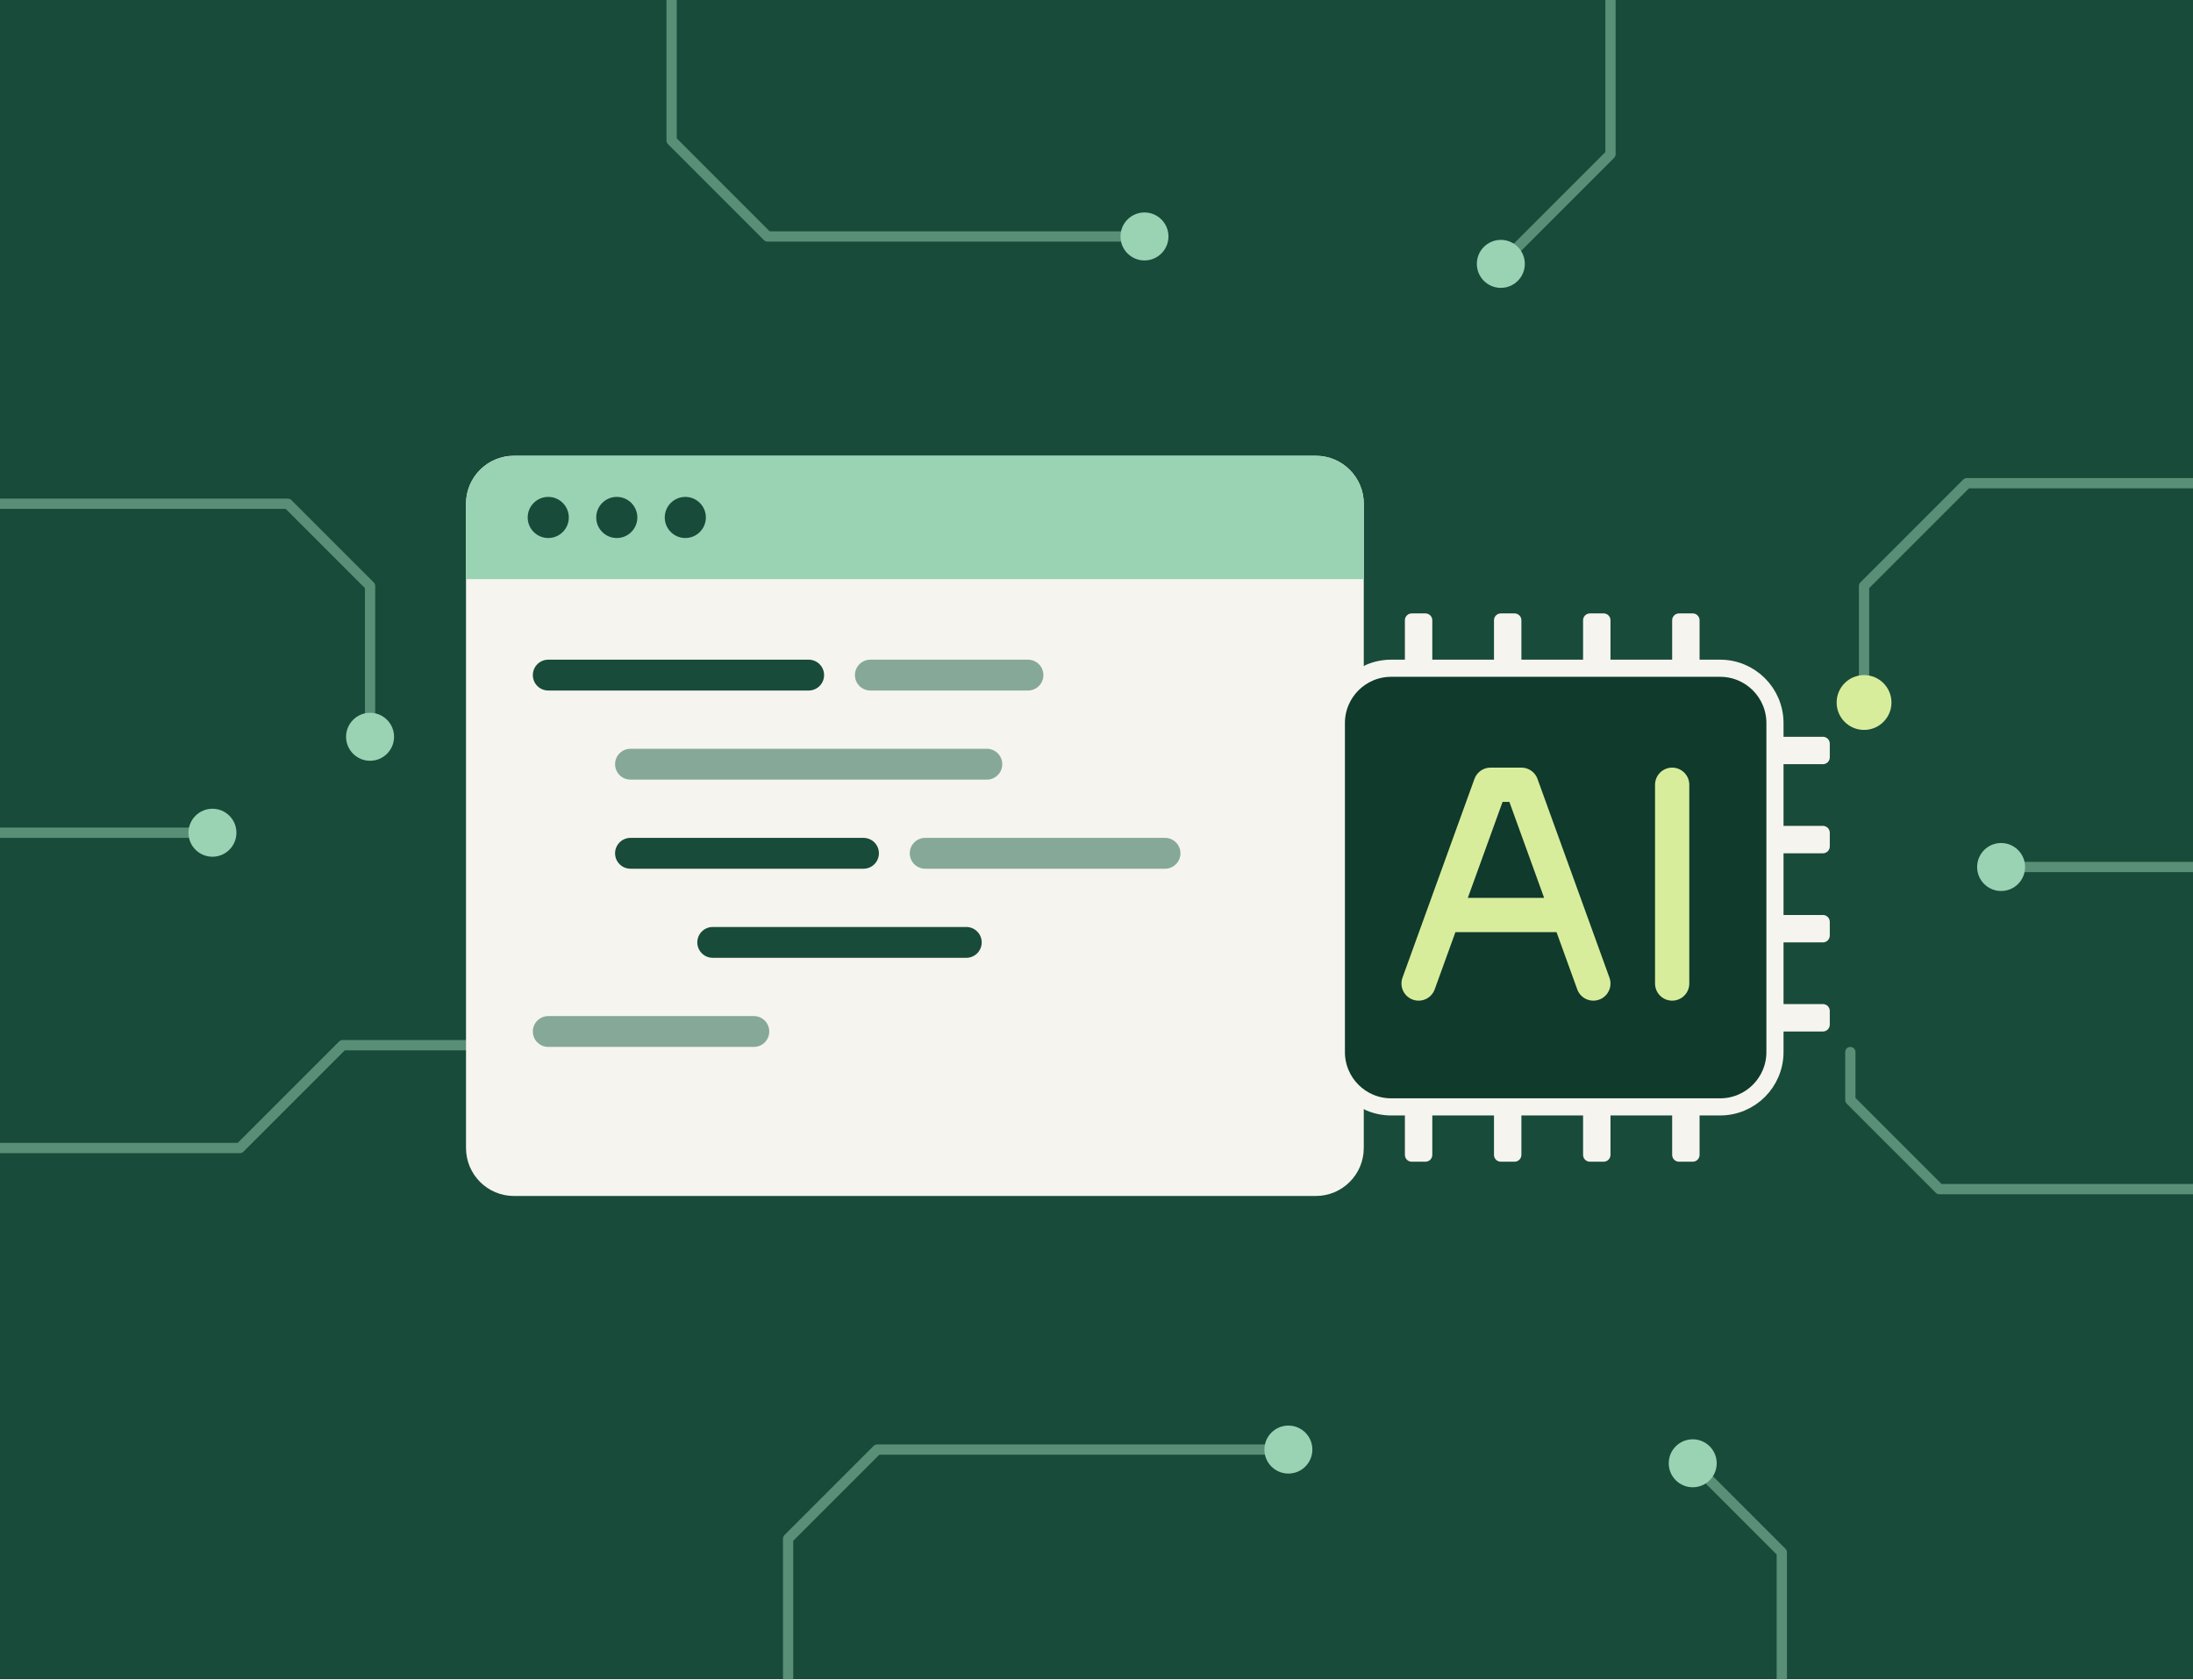
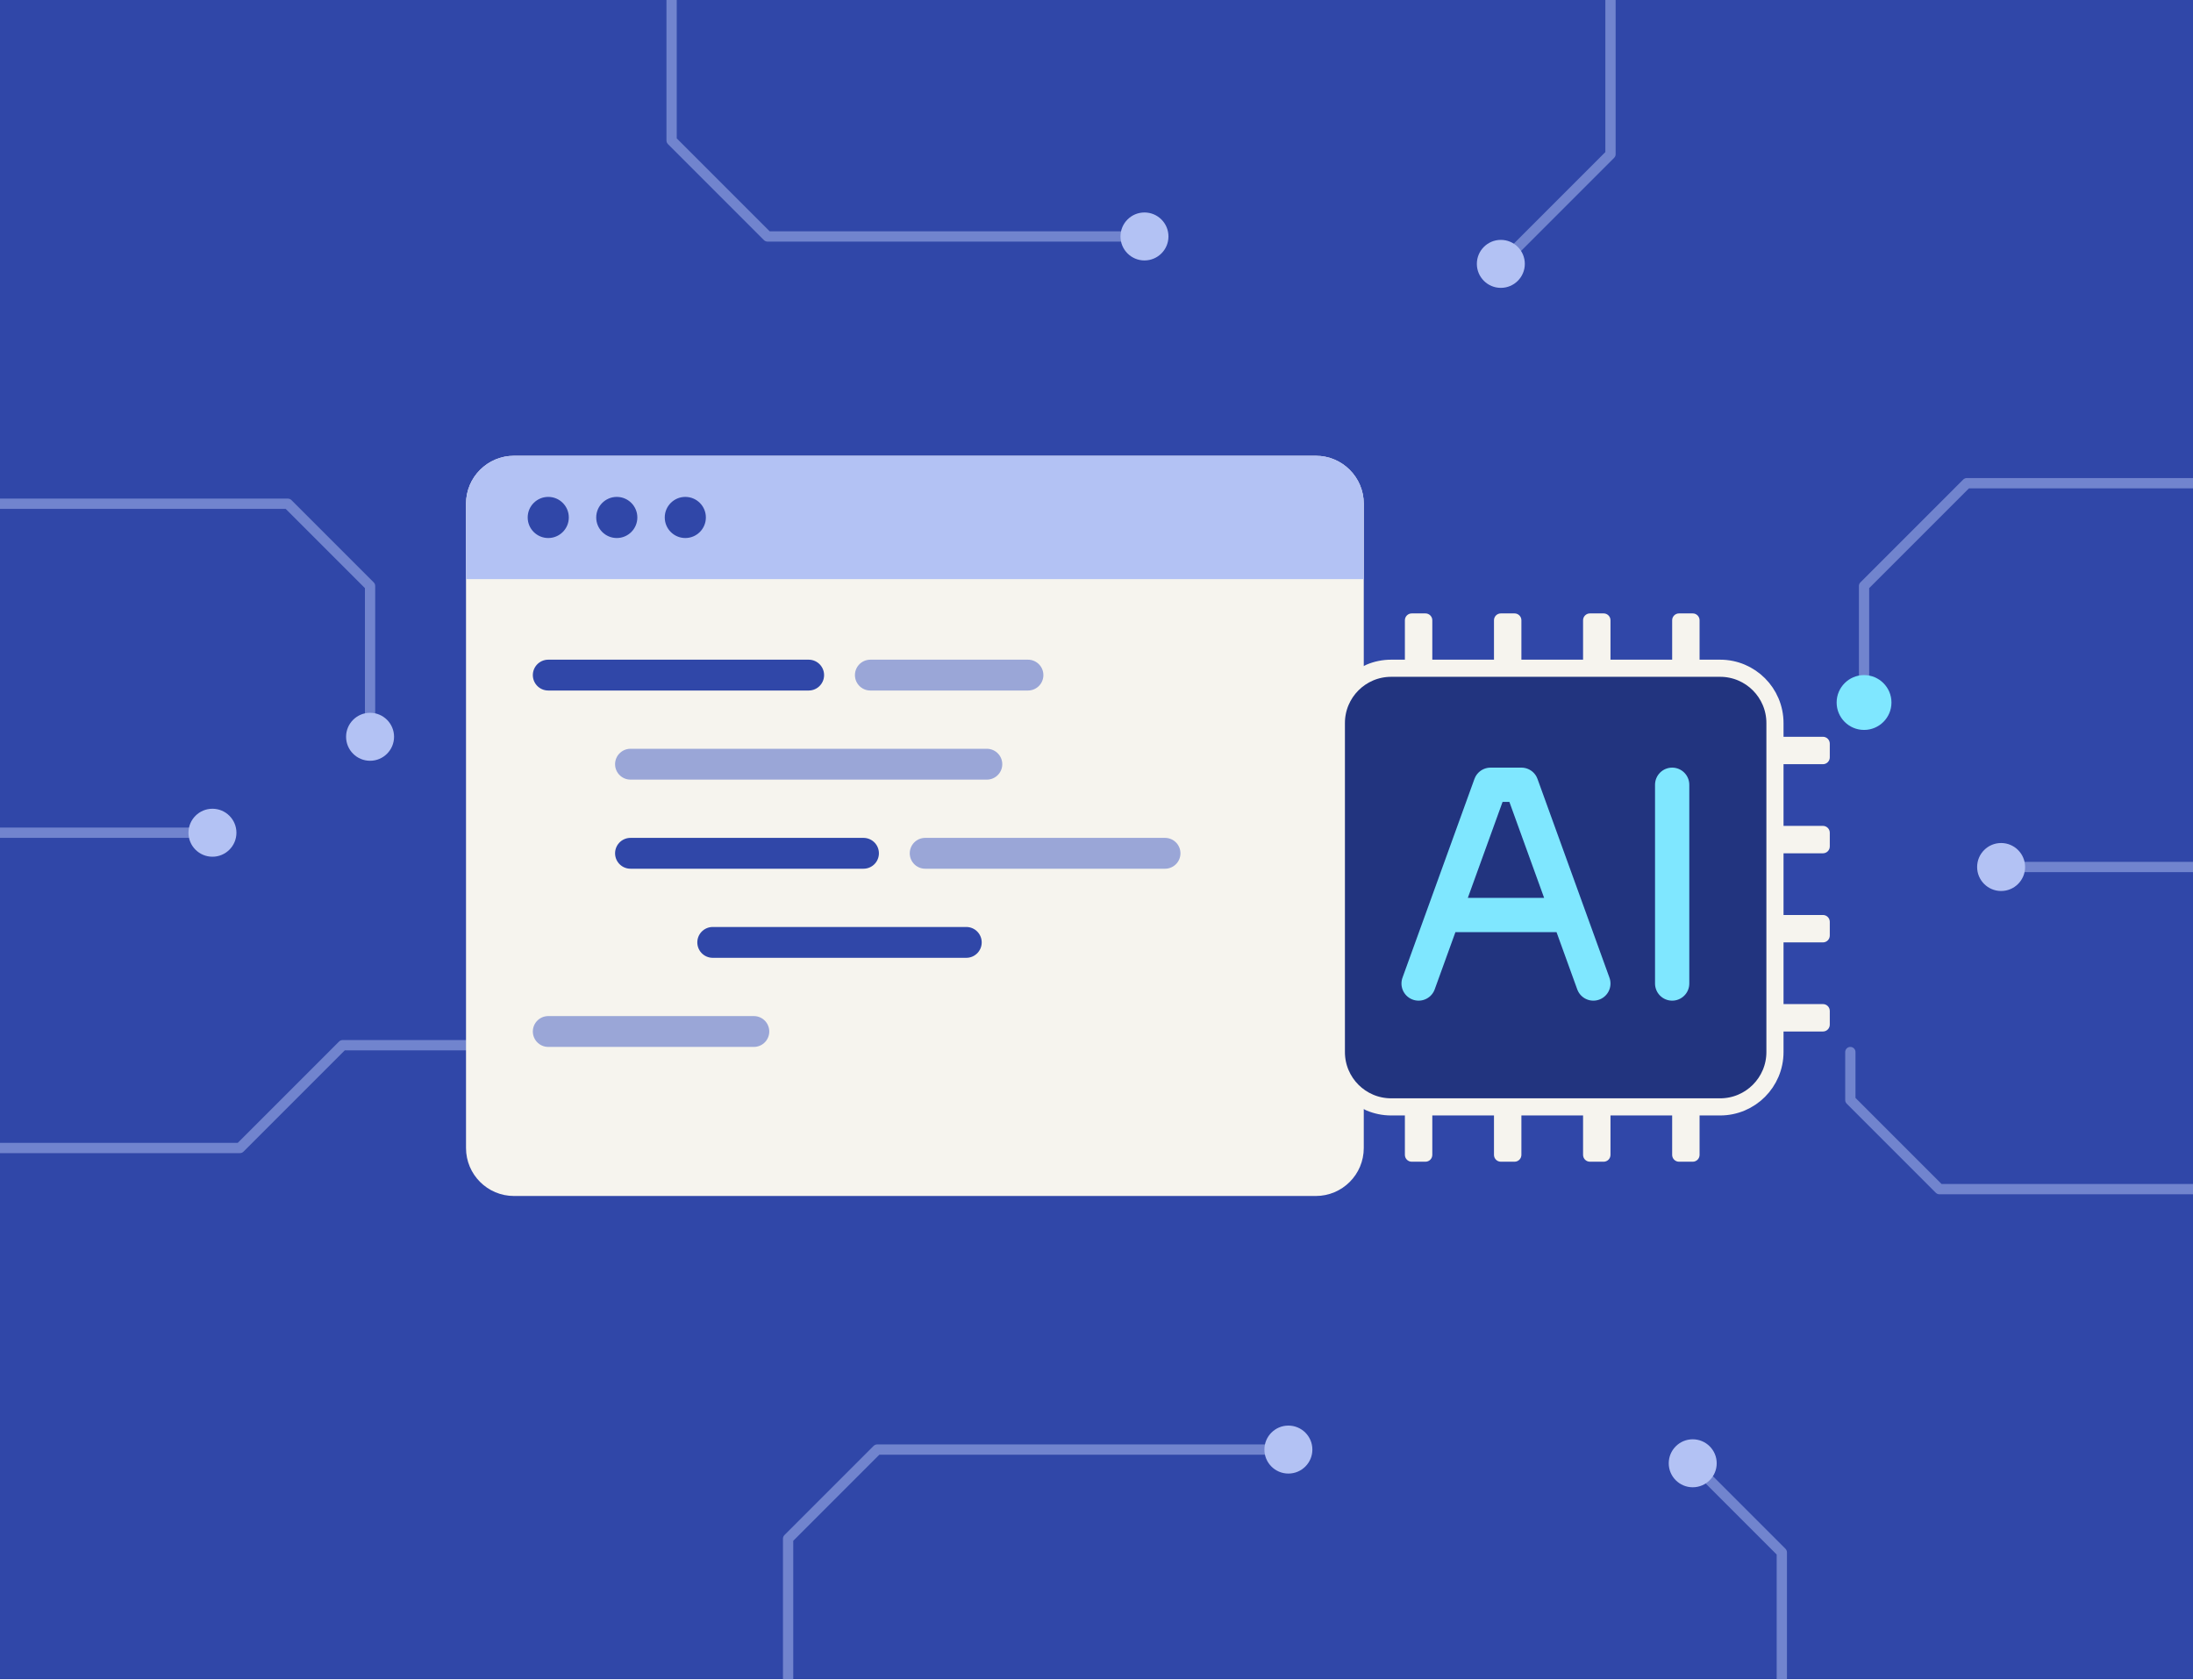
<svg xmlns="http://www.w3.org/2000/svg" viewBox="0 -85 640 490" width="640" height="490">
-   <rect y="-85" width="640" height="490" fill="#184b3a" />
-   <g fill="none" stroke="#9ad3b4" stroke-opacity=".5" stroke-width="3" stroke-linecap="round" stroke-linejoin="round">
+   <rect y="-85" width="640" height="490" fill="#3047a8" />
+   <g fill="none" stroke="#b3c2f4" stroke-opacity=".5" stroke-width="3" stroke-linecap="round" stroke-linejoin="round">
    <path d="M0 62H84l24 24v40" />
    <path d="M0 250H70l30-30h44" />
    <path d="M0 158H60" />
    <path d="M640 56H574l-30 30v30" />
    <path d="M640 262H566l-26-26v-14" />
    <path d="M640 168H586" />
    <path d="M196-85V-44l28 28H330" />
    <path d="M470-85V-40l-30 30" />
    <path d="M230 405V364l26-26H372" />
    <path d="M520 405V368l-24-24" />
  </g>
-   <g fill="#9ad3b4">
+   <g fill="#b3c2f4">
    <circle cx="108" cy="130" r="7" />
    <circle cx="146" cy="220" r="7" />
    <circle cx="62" cy="158" r="7" />
    <circle cx="584" cy="168" r="7" />
    <circle cx="334" cy="-16" r="7" />
    <circle cx="438" cy="-8" r="7" />
    <circle cx="376" cy="338" r="7" />
    <circle cx="494" cy="342" r="7" />
  </g>
-   <circle cx="544" cy="120" r="8" fill="#d8ed9b" />
+   <circle cx="544" cy="120" r="8" fill="#7fe7ff" />
  <rect x="136" y="48" width="262" height="216" rx="14" fill="#f6f4ee" />
-   <path d="M150 48h234a14 14 0 0 1 14 14v22H136V62a14 14 0 0 1 14-14z" fill="#9ad3b4" />
-   <circle cx="160" cy="66" r="6" fill="#184b3a" />
-   <circle cx="180" cy="66" r="6" fill="#184b3a" />
-   <circle cx="200" cy="66" r="6" fill="#184b3a" />
+   <path d="M150 48h234a14 14 0 0 1 14 14v22H136V62a14 14 0 0 1 14-14z" fill="#b3c2f4" />
+   <circle cx="160" cy="66" r="6" fill="#3047a8" />
+   <circle cx="180" cy="66" r="6" fill="#3047a8" />
+   <circle cx="200" cy="66" r="6" fill="#3047a8" />
  <g stroke-width="9" stroke-linecap="round">
-     <path d="M160 112H236" stroke="#184b3a" />
-     <path d="M254 112H300" stroke="#2a6a53" stroke-opacity=".55" />
-     <path d="M184 138H288" stroke="#2a6a53" stroke-opacity=".55" />
-     <path d="M184 164H252" stroke="#184b3a" />
-     <path d="M270 164H340" stroke="#2a6a53" stroke-opacity=".55" />
-     <path d="M208 190H282" stroke="#184b3a" />
-     <path d="M160 216H220" stroke="#2a6a53" stroke-opacity=".55" />
+     <path d="M160 112H236" stroke="#3047a8" />
+     <path d="M254 112H300" stroke="#4f66c4" stroke-opacity=".55" />
+     <path d="M184 138H288" stroke="#4f66c4" stroke-opacity=".55" />
+     <path d="M184 164H252" stroke="#3047a8" />
+     <path d="M270 164H340" stroke="#4f66c4" stroke-opacity=".55" />
+     <path d="M208 190H282" stroke="#3047a8" />
+     <path d="M160 216H220" stroke="#4f66c4" stroke-opacity=".55" />
  </g>
  <g fill="#f6f4ee">
    <rect x="374" y="130" width="22" height="8" rx="2" />
    <rect x="374" y="156" width="22" height="8" rx="2" />
    <rect x="374" y="182" width="22" height="8" rx="2" />
    <rect x="374" y="208" width="22" height="8" rx="2" />
    <rect x="512" y="130" width="22" height="8" rx="2" />
    <rect x="512" y="156" width="22" height="8" rx="2" />
    <rect x="512" y="182" width="22" height="8" rx="2" />
    <rect x="512" y="208" width="22" height="8" rx="2" />
    <rect x="410" y="94" width="8" height="22" rx="2" />
    <rect x="436" y="94" width="8" height="22" rx="2" />
    <rect x="462" y="94" width="8" height="22" rx="2" />
    <rect x="488" y="94" width="8" height="22" rx="2" />
    <rect x="410" y="232" width="8" height="22" rx="2" />
    <rect x="436" y="232" width="8" height="22" rx="2" />
    <rect x="462" y="232" width="8" height="22" rx="2" />
    <rect x="488" y="232" width="8" height="22" rx="2" />
  </g>
-   <rect x="390" y="110" width="128" height="128" rx="16" fill="#0f3a2c" stroke="#f6f4ee" stroke-width="5" />
-   <path d="M414 202l21-58h9l21 58M422 182h35" fill="none" stroke="#d8ed9b" stroke-width="10" stroke-linejoin="round" stroke-linecap="round" />
-   <path d="M488 144v58" fill="none" stroke="#d8ed9b" stroke-width="10" stroke-linecap="round" />
+   <rect x="390" y="110" width="128" height="128" rx="16" fill="#22347f" stroke="#f6f4ee" stroke-width="5" />
+   <path d="M414 202l21-58h9l21 58M422 182h35" fill="none" stroke="#7fe7ff" stroke-width="10" stroke-linejoin="round" stroke-linecap="round" />
+   <path d="M488 144v58" fill="none" stroke="#7fe7ff" stroke-width="10" stroke-linecap="round" />
</svg>
